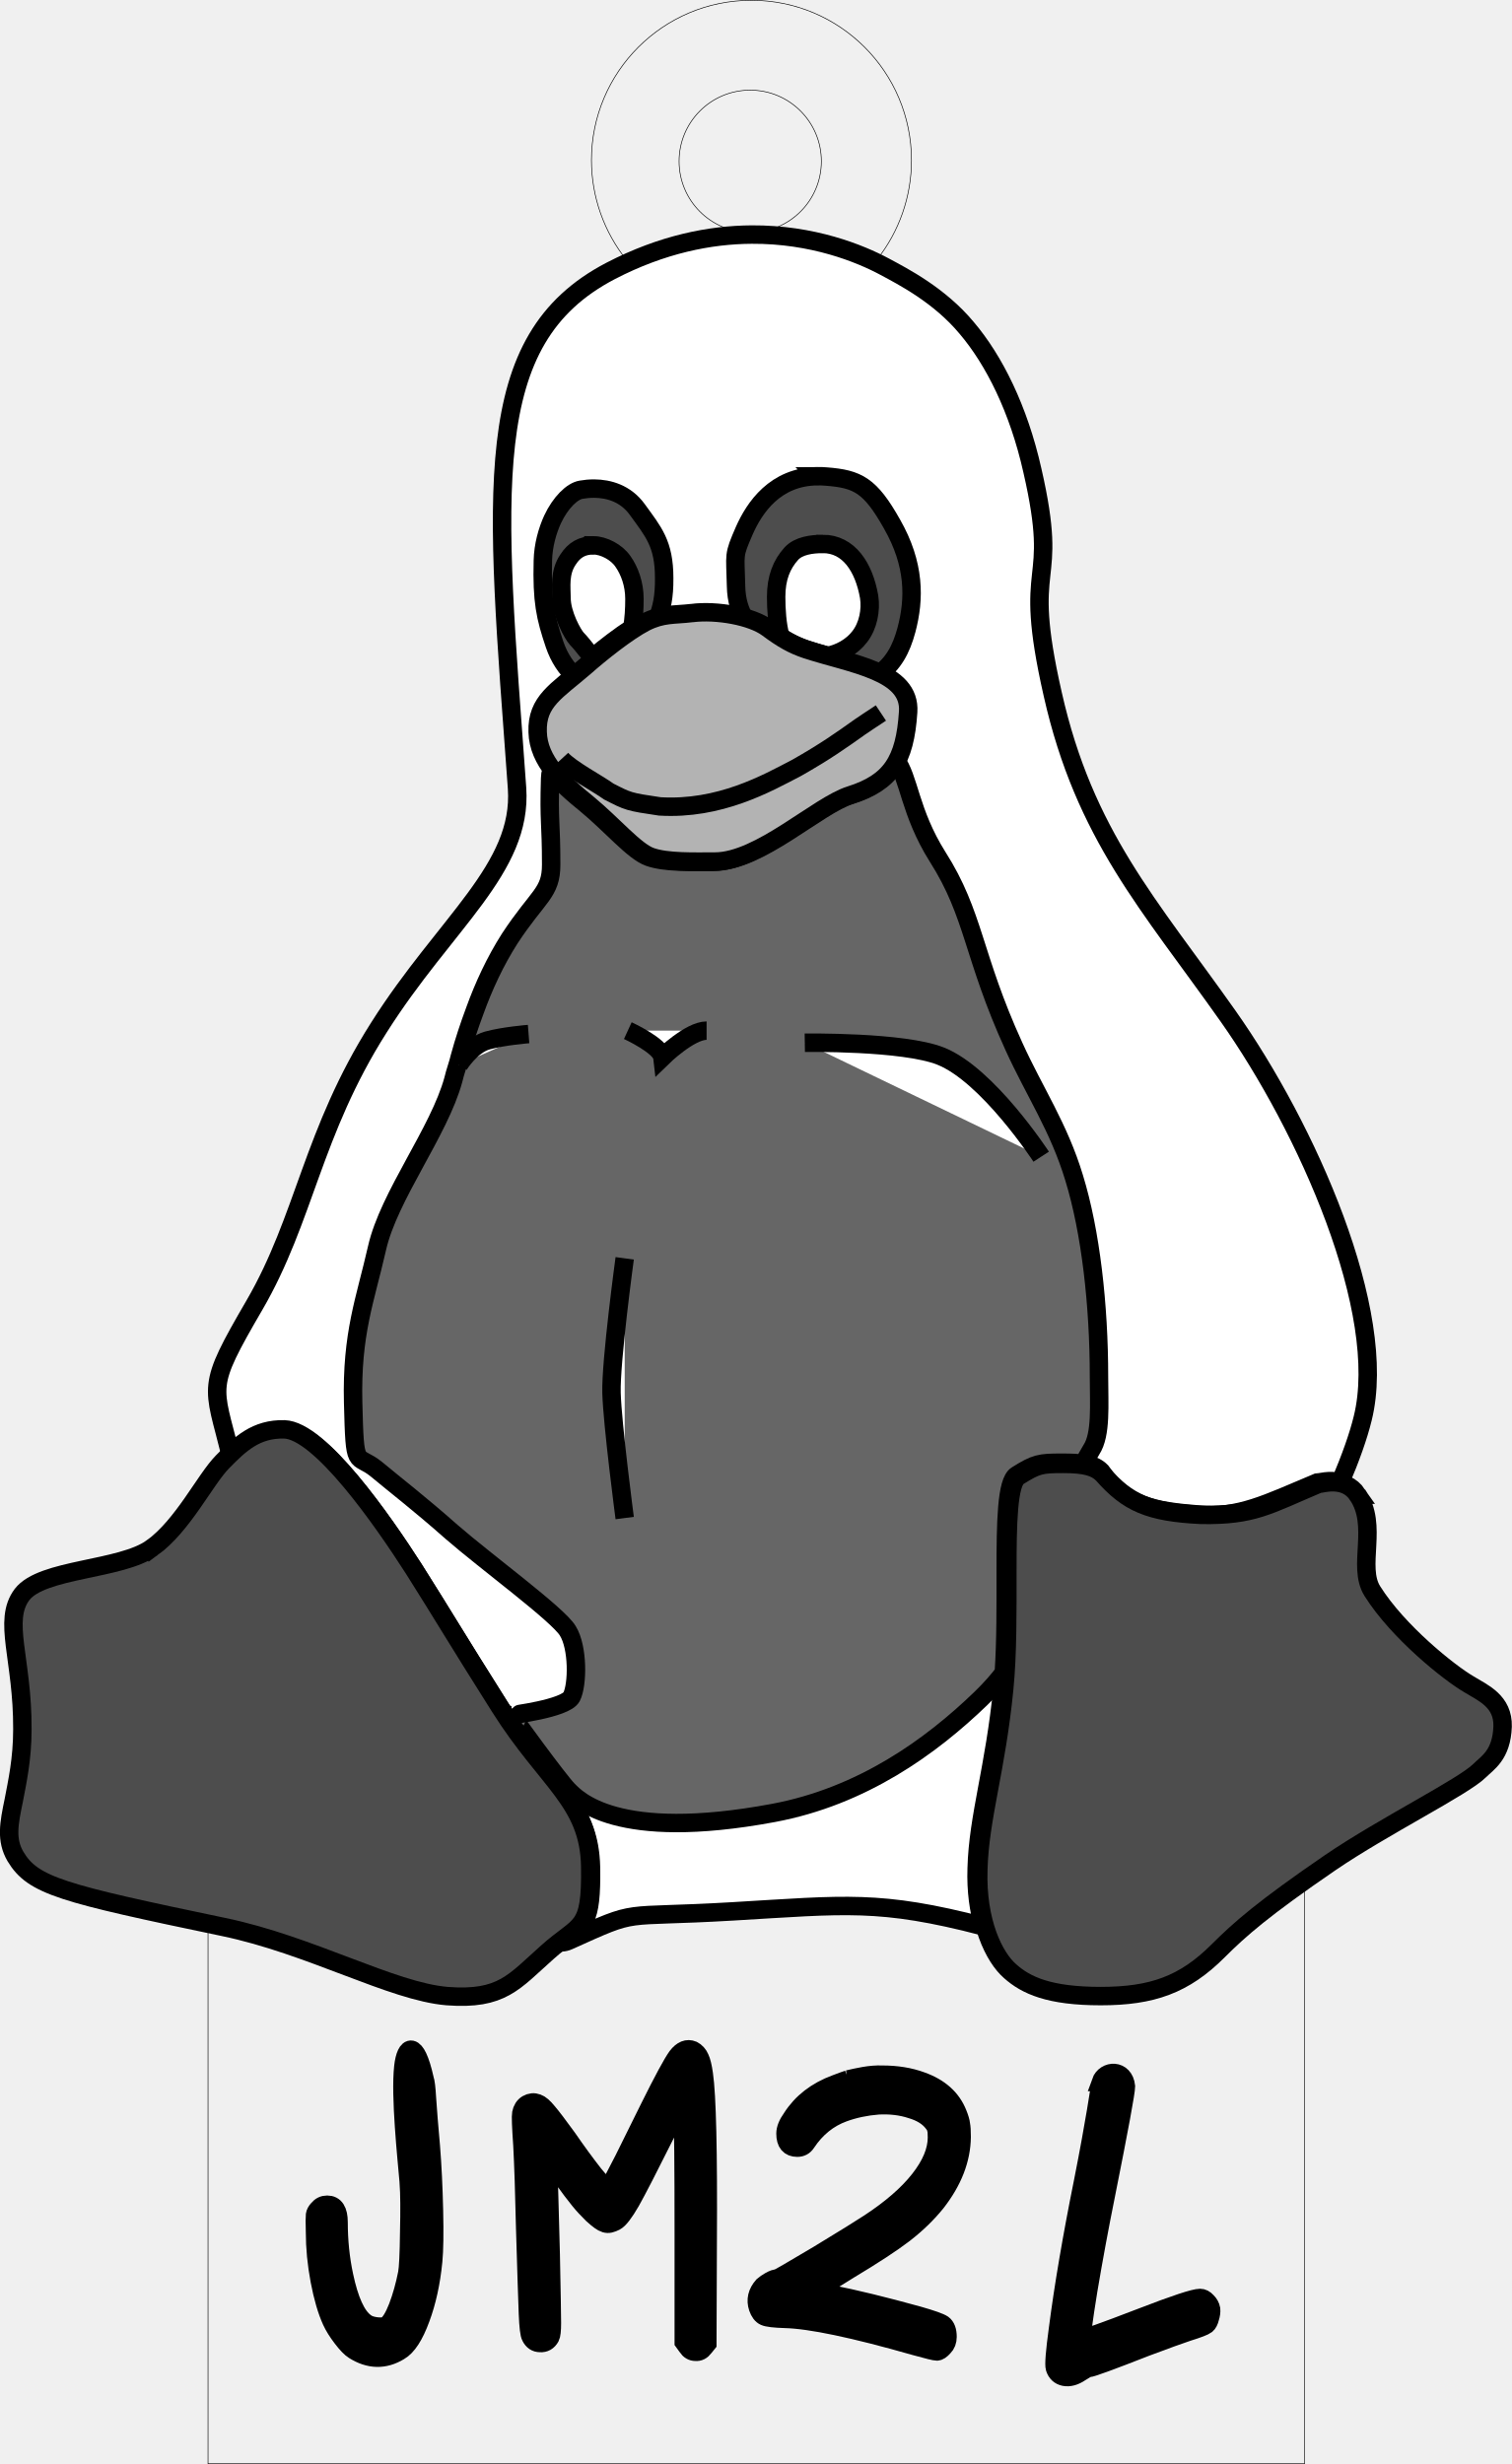
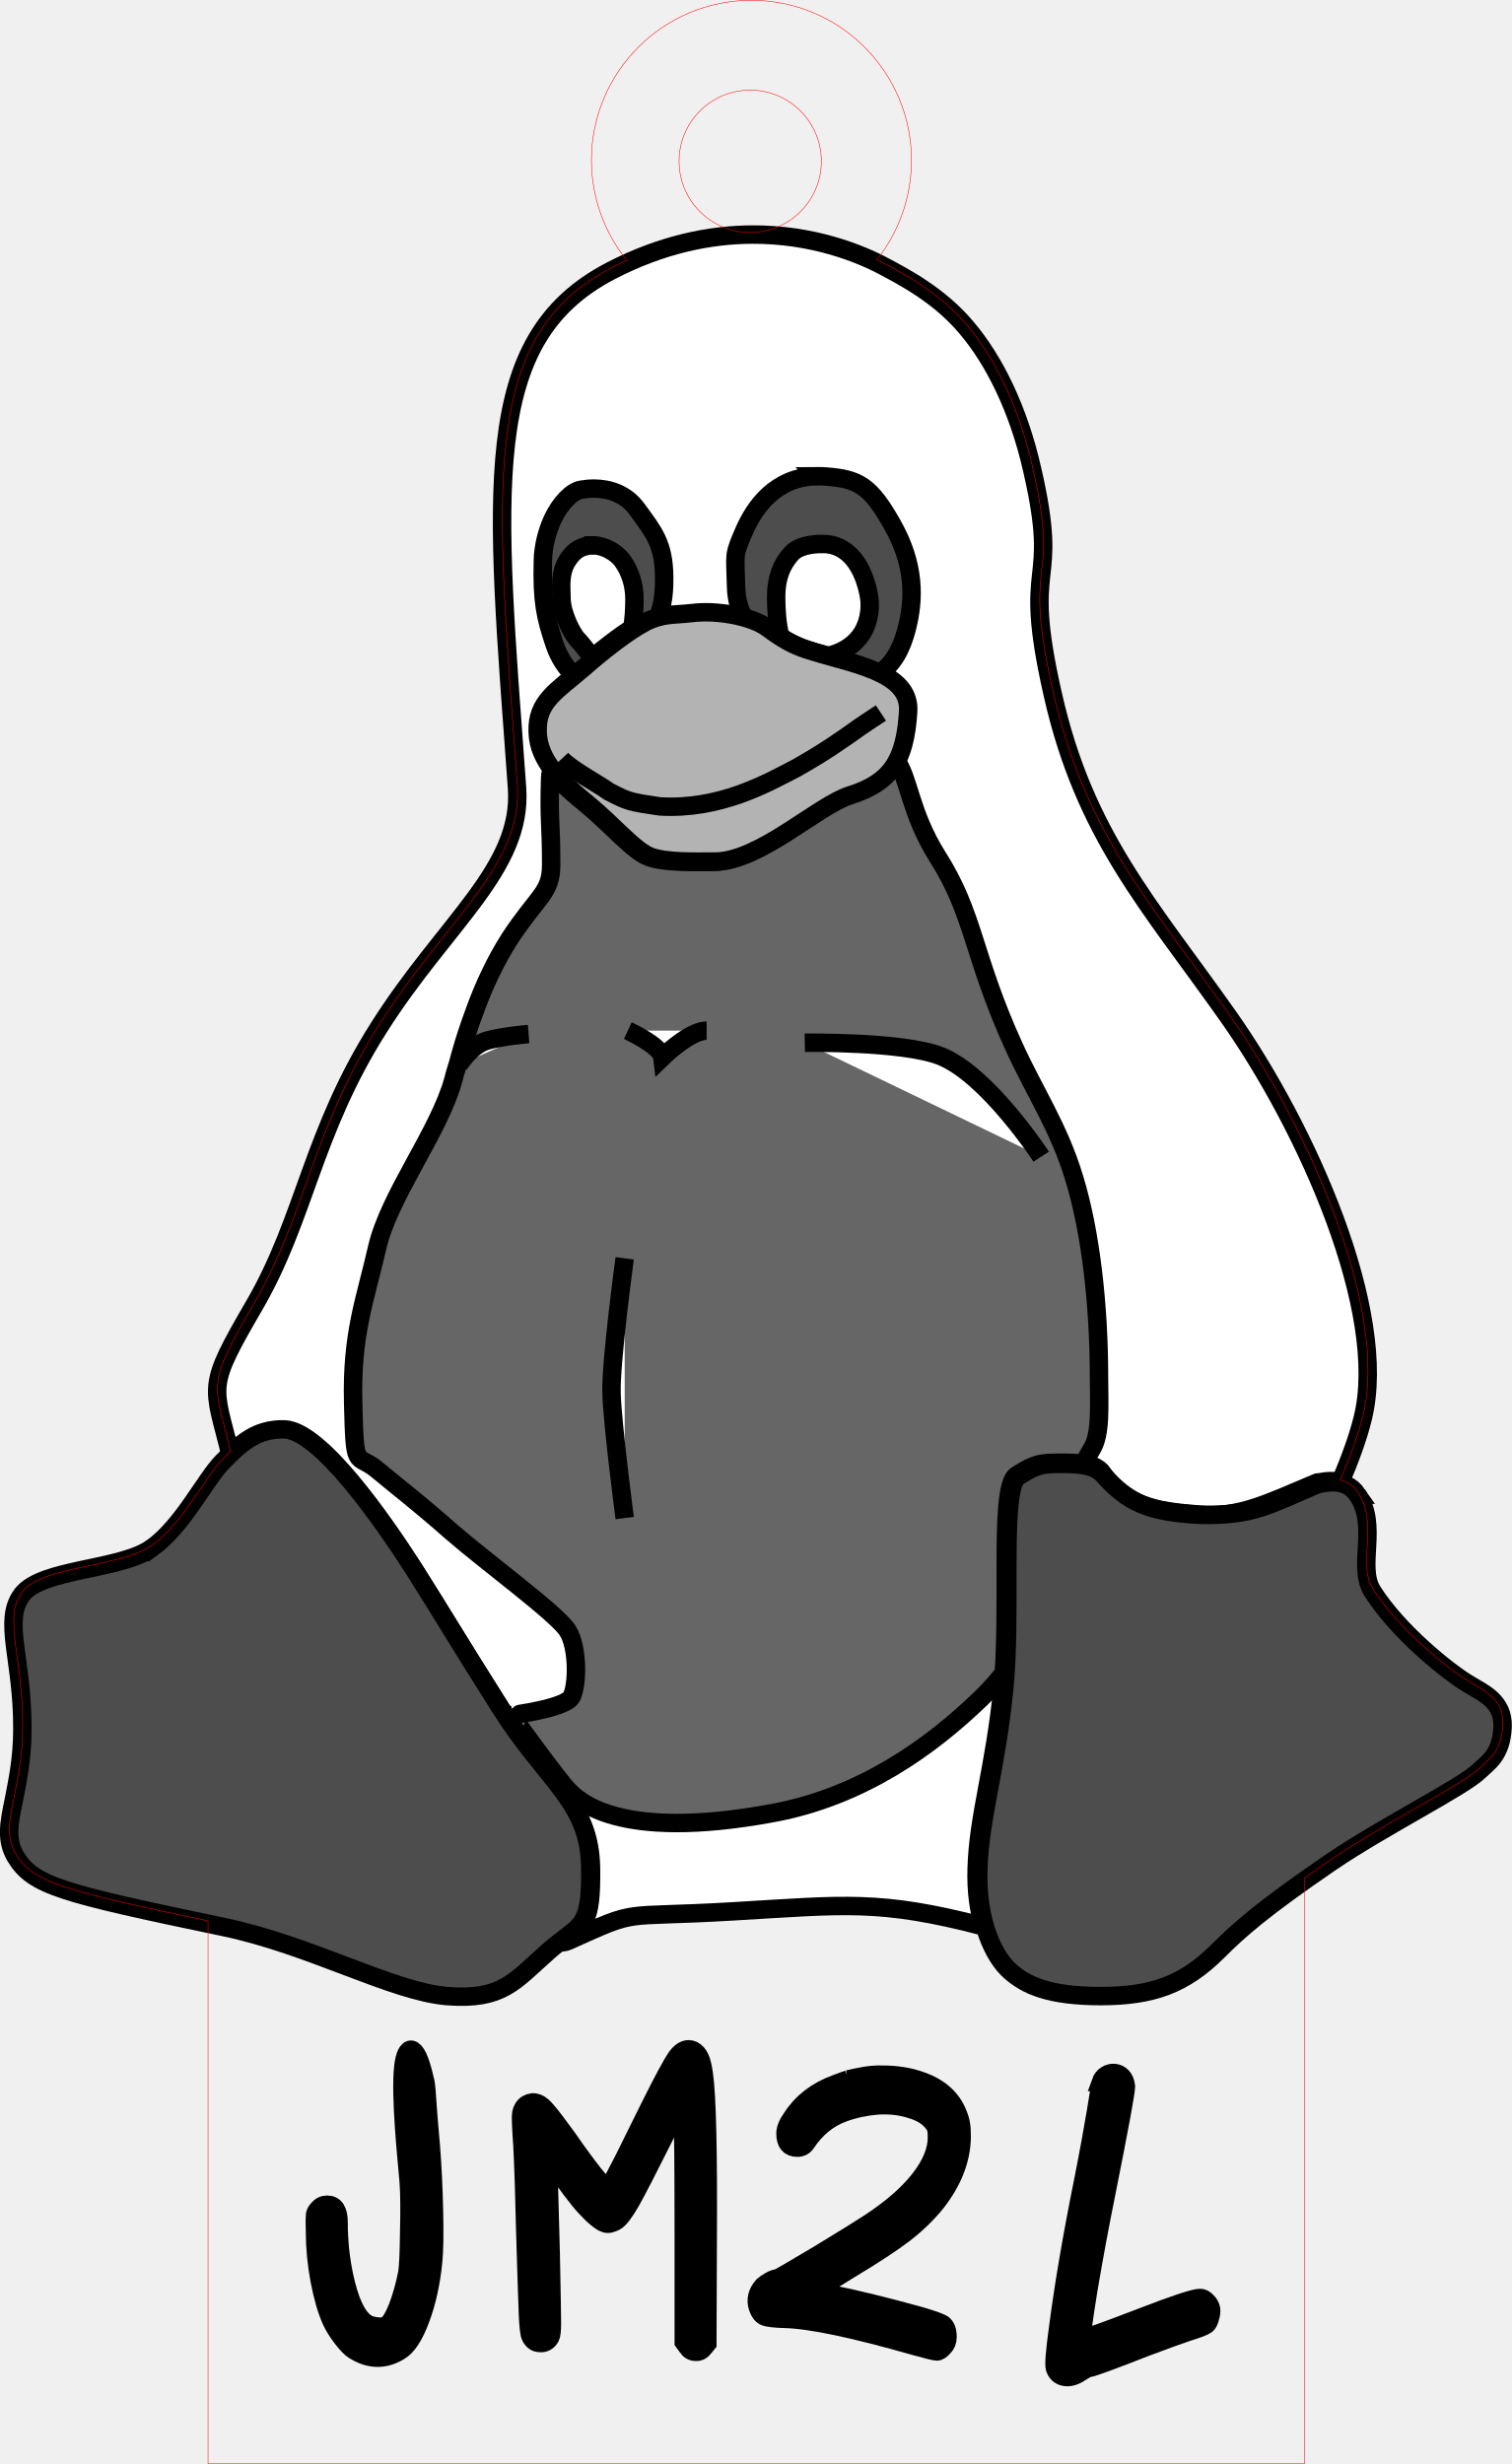
<svg xmlns="http://www.w3.org/2000/svg" width="30mm" height="48.897mm" viewBox="0 0 106.299 173.257" id="svg2" version="1.1">
  <defs id="defs4">
    <linearGradient id="al" x1="129.342" gradientUnits="userSpaceOnUse" x2="195.598" gradientTransform="matrix(1,0,0,-1,8.3999,368.3)" y1="259.305" y2="259.305">
      <stop stop-color="#FAC700" offset="0" id="stop6540" />
      <stop stop-color="#F7C400" offset=".415" id="stop6542" />
      <stop stop-color="#F7C400" offset="1" id="stop6544" />
    </linearGradient>
    <linearGradient id="am" x1="129.293" gradientUnits="userSpaceOnUse" x2="195.554" gradientTransform="matrix(1,0,0,-1,8.3999,368.3)" y1="259.311" y2="259.311">
      <stop stop-color="#F6C200" offset="0" id="stop6549" />
      <stop stop-color="#EFBC00" offset=".415" id="stop6551" />
      <stop stop-color="#EFBC00" offset="1" id="stop6553" />
    </linearGradient>
    <linearGradient id="an" x1="129.245" gradientUnits="userSpaceOnUse" x2="195.51" gradientTransform="matrix(1,0,0,-1,8.3999,368.3)" y1="259.317" y2="259.317">
      <stop stop-color="#F1BD00" offset="0" id="stop6558" />
      <stop stop-color="#E8B500" offset=".415" id="stop6560" />
      <stop stop-color="#E8B500" offset="1" id="stop6562" />
    </linearGradient>
    <linearGradient id="ao" x1="129.196" gradientUnits="userSpaceOnUse" x2="195.465" gradientTransform="matrix(1,0,0,-1,8.3999,368.3)" y1="259.322" y2="259.322">
      <stop stop-color="#EDB800" offset="0" id="stop6567" />
      <stop stop-color="#E0AD00" offset=".415" id="stop6569" />
      <stop stop-color="#E0AD00" offset="1" id="stop6571" />
    </linearGradient>
    <linearGradient id="ap" x1="129.148" gradientUnits="userSpaceOnUse" x2="195.422" gradientTransform="matrix(1,0,0,-1,8.3999,368.3)" y1="259.327" y2="259.327">
      <stop stop-color="#E9B300" offset="0" id="stop6576" />
      <stop stop-color="#D8A500" offset=".415" id="stop6578" />
      <stop stop-color="#D8A500" offset="1" id="stop6580" />
    </linearGradient>
    <linearGradient id="aq" x1="129.099" gradientUnits="userSpaceOnUse" x2="195.379" gradientTransform="matrix(1,0,0,-1,8.3999,368.3)" y1="259.332" y2="259.332">
      <stop stop-color="#E4AE00" offset="0" id="stop6585" />
      <stop stop-color="#D19E00" offset=".415" id="stop6587" />
      <stop stop-color="#D19E00" offset="1" id="stop6589" />
    </linearGradient>
    <linearGradient id="ar" x1="129.051" gradientUnits="userSpaceOnUse" x2="195.338" gradientTransform="matrix(1,0,0,-1,8.3999,368.3)" y1="259.336" y2="259.336">
      <stop stop-color="#E0A900" offset="0" id="stop6594" />
      <stop stop-color="#C99600" offset=".415" id="stop6596" />
      <stop stop-color="#C99600" offset="1" id="stop6598" />
    </linearGradient>
    <linearGradient id="w" x1="129.003" gradientUnits="userSpaceOnUse" x2="195.296" gradientTransform="matrix(1,0,0,-1,8.3999,368.3)" y1="259.34" y2="259.34">
      <stop stop-color="#DCA400" offset="0" id="stop6603" />
      <stop stop-color="#C18E00" offset=".415" id="stop6605" />
      <stop stop-color="#C18E00" offset="1" id="stop6607" />
    </linearGradient>
    <linearGradient id="x" x1="128.954" gradientUnits="userSpaceOnUse" x2="195.255" gradientTransform="matrix(1,0,0,-1,8.3999,368.3)" y1="259.343" y2="259.343">
      <stop stop-color="#D79F00" offset="0" id="stop6612" />
      <stop stop-color="#BA8700" offset=".415" id="stop6614" />
      <stop stop-color="#BA8700" offset="1" id="stop6616" />
    </linearGradient>
    <linearGradient id="y" x1="128.906" gradientUnits="userSpaceOnUse" x2="195.216" gradientTransform="matrix(1,0,0,-1,8.3999,368.3)" y1="259.348" y2="259.348">
      <stop stop-color="#D39B00" offset="0" id="stop6621" />
      <stop stop-color="#B27F00" offset=".415" id="stop6623" />
      <stop stop-color="#B27F00" offset="1" id="stop6625" />
    </linearGradient>
    <linearGradient id="z" x1="128.857" gradientUnits="userSpaceOnUse" x2="195.176" gradientTransform="matrix(1,0,0,-1,8.3999,368.3)" y1="259.35" y2="259.35">
      <stop stop-color="#CF9600" offset="0" id="stop6630" />
      <stop stop-color="#a70" offset=".415" id="stop6632" />
      <stop stop-color="#a70" offset="1" id="stop6634" />
    </linearGradient>
    <linearGradient id="aa" x1="128.809" gradientUnits="userSpaceOnUse" x2="195.137" gradientTransform="matrix(1,0,0,-1,8.3999,368.3)" y1="259.354" y2="259.354">
      <stop stop-color="#CA9100" offset="0" id="stop6639" />
      <stop stop-color="#A37000" offset=".415" id="stop6641" />
      <stop stop-color="#A37000" offset="1" id="stop6643" />
    </linearGradient>
    <linearGradient id="ab" x1="128.76" gradientUnits="userSpaceOnUse" x2="195.099" gradientTransform="matrix(1,0,0,-1,8.3999,368.3)" y1="259.356" y2="259.356">
      <stop stop-color="#C68C00" offset="0" id="stop6648" />
      <stop stop-color="#9B6800" offset=".415" id="stop6650" />
      <stop stop-color="#9B6800" offset="1" id="stop6652" />
    </linearGradient>
    <linearGradient id="ac" x1="128.712" gradientUnits="userSpaceOnUse" x2="195.062" gradientTransform="matrix(1,0,0,-1,8.3999,368.3)" y1="259.358" y2="259.358">
      <stop stop-color="#C28700" offset="0" id="stop6657" />
      <stop stop-color="#936000" offset=".415" id="stop6659" />
      <stop stop-color="#936000" offset="1" id="stop6661" />
    </linearGradient>
    <linearGradient id="ad" x1="128.663" gradientUnits="userSpaceOnUse" x2="195.025" gradientTransform="matrix(1,0,0,-1,8.3999,368.3)" y1="259.36" y2="259.36">
      <stop stop-color="#BD8200" offset="0" id="stop6666" />
      <stop stop-color="#8C5900" offset=".415" id="stop6668" />
      <stop stop-color="#8C5900" offset="1" id="stop6670" />
    </linearGradient>
    <linearGradient id="ae" x1="128.615" gradientUnits="userSpaceOnUse" x2="194.989" gradientTransform="matrix(1,0,0,-1,8.3999,368.3)" y1="259.362" y2="259.362">
      <stop stop-color="#B97D00" offset="0" id="stop6675" />
      <stop stop-color="#845100" offset=".415" id="stop6677" />
      <stop stop-color="#845100" offset="1" id="stop6679" />
    </linearGradient>
    <linearGradient id="af" x1="128.567" gradientUnits="userSpaceOnUse" x2="194.954" gradientTransform="matrix(1,0,0,-1,8.3999,368.3)" y1="259.364" y2="259.364">
      <stop stop-color="#B57800" offset="0" id="stop6684" />
      <stop stop-color="#7C4900" offset=".415" id="stop6686" />
      <stop stop-color="#7C4900" offset="1" id="stop6688" />
    </linearGradient>
    <linearGradient id="ah" x1="128.518" gradientUnits="userSpaceOnUse" x2="194.918" gradientTransform="matrix(1,0,0,-1,8.3999,368.3)" y1="259.366" y2="259.366">
      <stop stop-color="#B07300" offset="0" id="stop6693" />
      <stop stop-color="#754200" offset=".415" id="stop6695" />
      <stop stop-color="#754200" offset="1" id="stop6697" />
    </linearGradient>
    <linearGradient id="ai" x1="128.47" gradientUnits="userSpaceOnUse" x2="194.886" gradientTransform="matrix(1,0,0,-1,8.3999,368.3)" y1="259.367" y2="259.367">
      <stop stop-color="#AC6E00" offset="0" id="stop6702" />
      <stop stop-color="#6D3A00" offset=".415" id="stop6704" />
      <stop stop-color="#6D3A00" offset="1" id="stop6706" />
    </linearGradient>
    <linearGradient id="aj" x1="128.421" gradientUnits="userSpaceOnUse" x2="194.85" gradientTransform="matrix(1,0,0,-1,8.3999,368.3)" y1="259.369" y2="259.369">
      <stop stop-color="#A86A00" offset="0" id="stop6711" />
      <stop stop-color="#663200" offset=".415" id="stop6713" />
      <stop stop-color="#663200" offset="1" id="stop6715" />
    </linearGradient>
    <filter style="color-interpolation-filters:sRGB" id="filter22635">
      <feFlood flood-opacity="1" flood-color="rgb(214,214,214)" result="flood" id="feFlood22637" />
      <feComposite in="flood" in2="SourceGraphic" operator="in" result="composite1" id="feComposite22639" />
      <feGaussianBlur in="composite1" stdDeviation="3" result="blur" id="feGaussianBlur22641" />
      <feOffset dx="7" dy="7" result="offset" id="feOffset22643" />
      <feComposite in="SourceGraphic" in2="offset" operator="over" result="composite2" id="feComposite22645" />
    </filter>
  </defs>
  <g id="layer1" transform="translate(-11.14378,63.56283)">
    <path style="fill:#ffffff;stroke:#000000;stroke-width:1.296;stroke-miterlimit:4;stroke-dasharray:none;stroke-opacity:1" d="m 63.997,-47.069 c -2.928,0.017 -6.3,0.677 -9.913,2.553 -9.332,4.86 -8.116,15.358 -6.586,36.377 0.389,5.662 -5.03,9.428 -9.72,16.839 -4.69,7.387 -5.2,13.414 -8.748,19.513 -3.431,5.898 -2.922,5.508 -1.655,10.571 1.048,-1.017 2.112,-1.796 3.817,-1.754 2.503,0.073 6.877,6.343 9.088,9.793 2.211,3.499 2.746,4.471 6.075,9.744 3.329,5.273 6.269,6.634 6.342,11.202 0.062,3.901 -0.483,4.025 -2.075,5.252 0.176,-0.012 0.342,-0.05 0.496,-0.12 5.127,-2.309 3.353,-1.58 11.542,-2.065 7.947,-0.469 10.324,-0.841 17.637,1.053 -0.335,-1.117 -0.536,-2.482 -0.483,-4.074 0.097,-3.669 1.263,-7.024 1.822,-12.734 0.243,-2.454 0.219,-5.491 0.219,-8.189 0,-3.402 0.049,-6.294 0.778,-6.731 1.313,-0.826 1.604,-0.875 3.159,-0.875 1.555,0 2.26,0.097 2.771,0.607 1.693,2.457 3.744,2.79 6.864,3.038 2.833,0.26 4.776,-0.759 8.299,-2.235 0.159,0 0.906,-0.238 1.655,-0.032 0.718,-1.696 1.271,-3.235 1.579,-4.505 C 108.807,28.676 103.023,15.724 97.483,7.875 91.943,0.026 87.399,-4.834 85.163,-14.748 c -2.26,-9.939 0.559,-7.071 -1.434,-15.746 -0.972,-4.325 -2.697,-7.752 -4.617,-10.012 -1.92,-2.308 -4.496,-3.621 -5.759,-4.301 -1.746,-0.938 -5.077,-2.287 -9.356,-2.262 z" id="path5077" />
    <path style="fill:#4d4d4d;stroke:#000000;stroke-width:1.296;stroke-miterlimit:4;stroke-dasharray:none;stroke-opacity:1" d="m 52.933,-29.207 c -0.335,-0.003 -0.649,0.029 -0.923,0.078 -0.632,0.097 -1.457,0.899 -2.016,2.09 -0.364,0.802 -0.656,1.823 -0.681,2.892 -0.073,2.867 0.17,3.961 0.826,5.905 0.322,0.947 0.838,1.702 1.43,2.226 0.214,-0.177 0.436,-0.361 0.668,-0.562 1.045,-0.923 2.94,-2.454 4.253,-3.134 0.318,-0.159 0.605,-0.266 0.879,-0.343 0.296,-0.72 0.487,-1.533 0.474,-2.853 0,-2.43 -0.754,-3.256 -1.896,-4.836 -0.82,-1.13 -2.009,-1.454 -3.014,-1.463 z" id="path5081" />
    <path style="fill:#ffffff;stroke:#000000;stroke-width:1.296;stroke-miterlimit:4;stroke-dasharray:none;stroke-opacity:1" d="m 52.86,-25.217 c -0.778,0 -1.336,0.316 -1.774,0.996 -0.632,0.923 -0.461,1.968 -0.461,2.697 0,1.166 0.802,2.576 1.069,2.867 0.604,0.622 0.786,1.08 1.222,1.256 0.804,-0.67 1.788,-1.433 2.68,-2.005 0.118,-0.638 0.156,-1.355 0.156,-2.045 0,-1.045 -0.341,-1.969 -0.802,-2.625 -0.437,-0.656 -1.361,-1.142 -2.09,-1.142 z" id="path5123" />
    <path style="fill:#4d4d4d;stroke:#000000;stroke-width:1.296;stroke-miterlimit:4;stroke-dasharray:none;stroke-opacity:1" d="m 68.622,-30.078 c -2.982,0.028 -4.436,2.221 -5.142,3.815 -0.802,1.847 -0.632,1.579 -0.584,3.912 0.021,1.034 0.279,1.752 0.634,2.353 0.611,0.181 1.154,0.414 1.537,0.697 1.045,0.778 1.774,1.19 2.721,1.506 1.699,0.558 3.676,0.959 5.126,1.645 1.041,-0.722 1.599,-1.758 1.962,-3.115 0.584,-2.187 0.608,-4.617 -1.02,-7.46 -1.531,-2.721 -2.406,-3.159 -4.618,-3.33 -0.213,-0.018 -0.418,-0.026 -0.617,-0.024 z" id="path5171" />
    <path style="fill:#ffffff;stroke:#000000;stroke-width:1.296;stroke-miterlimit:4;stroke-dasharray:none;stroke-opacity:1" d="m 68.996,-25.314 c -0.778,0 -1.701,0.121 -2.211,0.68 -0.68,0.753 -1.069,1.701 -1.069,3.037 0,0.862 0.066,1.977 0.305,2.813 0.631,0.407 1.191,0.684 1.853,0.904 0.469,0.154 0.961,0.295 1.456,0.434 0.83,-0.147 1.723,-0.632 2.267,-1.357 0.583,-0.753 0.802,-1.847 0.656,-2.795 -0.364,-2.09 -1.434,-3.718 -3.256,-3.718 z" id="path5213" />
    <path style="fill:#666666;stroke:#000000;stroke-width:1.296;stroke-miterlimit:4;stroke-dasharray:none;stroke-opacity:1" d="m 74.124,-10.121 c -0.612,1.219 -1.642,1.969 -3.311,2.496 -2.284,0.705 -6.366,4.666 -9.525,4.666 -1.409,0 -3.378,0.073 -4.52,-0.34 -1.093,-0.389 -2.624,-2.235 -4.422,-3.718 -0.914,-0.741 -1.795,-1.508 -2.448,-2.35 -0.041,0.135 -0.067,0.307 -0.074,0.527 -0.097,3.11 0.073,3.062 0.073,6.075 0,2.017 -0.924,2.163 -2.916,5.2 -1.021,1.604 -1.822,3.329 -2.454,5.079 -0.389,1.045 -0.753,2.138 -1.045,3.208 -0.122,0.535 -0.34,1.094 -0.461,1.628 -0.996,3.669 -4.544,8.189 -5.37,11.858 -0.826,3.645 -1.798,5.978 -1.677,10.863 0.122,4.884 0.17,3.475 1.653,4.69 1.458,1.215 2.964,2.357 5.273,4.398 2.43,2.114 7.485,5.808 8.165,6.95 0.729,1.166 0.704,3.791 0.267,4.641 -0.437,0.826 -4.252,1.288 -4.228,1.288 -0.024,0 3.329,4.617 3.985,5.273 0.632,0.632 3.353,3.67 14.434,1.604 6.245,-1.166 11.081,-4.665 14.58,-8.043 0.693,-0.675 1.212,-1.268 1.62,-1.81 0.153,-2.245 0.134,-4.833 0.134,-7.168 0,-3.402 0.049,-6.294 0.778,-6.731 1.313,-0.826 1.604,-0.875 3.159,-0.875 0.658,0 1.158,0.021 1.561,0.079 0.11,-0.275 0.271,-0.576 0.525,-0.991 0.705,-1.069 0.535,-3.183 0.535,-5.127 0,-5.055 -0.584,-10.206 -1.75,-13.997 C 85.593,15.704 83.892,13.226 82.434,10.018 79.518,3.627 79.664,0.76 77.064,-3.322 75.09,-6.462 75.075,-8.899 74.124,-10.121 Z" id="path5305" />
    <path id="path5347" d="m 59.786,-20.455 c 1.774,-0.219 4.204,0.219 5.322,1.045 1.045,0.778 1.774,1.191 2.721,1.507 3.184,1.045 7.363,1.531 7.168,4.398 -0.219,3.426 -1.215,4.957 -4.058,5.856 -2.284,0.705 -6.366,4.666 -9.526,4.666 -1.409,0 -3.378,0.073 -4.52,-0.34 -1.093,-0.389 -2.624,-2.236 -4.423,-3.718 -1.798,-1.458 -3.475,-3.013 -3.523,-5.054 -0.073,-2.162 1.336,-2.867 3.329,-4.592 1.045,-0.923 2.94,-2.454 4.253,-3.135 1.215,-0.607 1.992,-0.486 3.256,-0.632 z" style="fill:#b3b3b3;stroke:#000000;stroke-width:1.296;stroke-miterlimit:4;stroke-dasharray:none;stroke-opacity:1" />
    <path style="fill:#4d4d4d;stroke:#000000;stroke-width:1.296;stroke-miterlimit:4;stroke-dasharray:none;stroke-opacity:1" d="m 106.588,41.534 c 1.507,2.187 -0.049,5.03 1.045,6.78 1.798,2.867 5.419,5.759 6.804,6.561 0.996,0.607 2.406,1.19 2.357,2.964 -0.073,2.017 -1.069,2.552 -1.628,3.111 -1.118,1.118 -6.756,3.912 -10.498,6.464 -4.714,3.232 -6.342,4.666 -7.873,6.196 -2.381,2.382 -4.641,3.183 -8.262,3.183 -3.621,0 -5.249,-0.753 -6.366,-1.75 -1.118,-0.972 -2.357,-3.451 -2.236,-7.144 0.097,-3.669 1.264,-7.023 1.822,-12.733 0.243,-2.454 0.219,-5.491 0.219,-8.189 0,-3.402 0.049,-6.294 0.778,-6.731 1.313,-0.826 1.604,-0.875 3.159,-0.875 1.555,0 2.26,0.217 2.77,0.728 1.761,2.009 3.256,2.683 6.925,2.857 3.669,0.059 4.672,-0.666 8.239,-2.175 0.243,0 1.847,-0.559 2.746,0.753 z" id="path5833" />
    <path style="fill:#4d4d4d;stroke:#000000;stroke-width:1.296;stroke-miterlimit:4;stroke-dasharray:none;stroke-opacity:1" d="m 21.83,45.277 c -2.187,1.579 -7.727,1.434 -9.137,3.28 -1.385,1.847 0.049,4.52 0.024,9.477 0,2.114 -0.364,3.718 -0.607,5.006 -0.34,1.628 -0.559,2.771 0.122,3.937 1.239,2.066 3.232,2.576 14.629,4.957 6.099,1.264 11.858,4.544 15.722,4.86 3.864,0.292 4.69,-0.996 7.047,-3.086 2.333,-2.09 3.086,-1.434 3.013,-6.026 -0.073,-4.568 -3.013,-5.929 -6.342,-11.202 -3.329,-5.273 -3.864,-6.245 -6.075,-9.744 -2.211,-3.451 -6.585,-9.72 -9.088,-9.793 -1.993,-0.049 -3.11,1.021 -4.35,2.285 -1.239,1.264 -2.77,4.471 -4.957,6.051 z" id="path6009" />
    <path style="fill:#b3b3b3;stroke:#000000;stroke-width:1.296;stroke-miterlimit:4;stroke-dasharray:none;stroke-opacity:1" d="m 73.081,-13.428 c -1.466,0.976 -0.478,0.306 -1.466,0.976 -1.318,0.938 -2.447,1.74 -4.446,2.874 -2.139,1.119 -5.426,2.968 -9.635,2.718 -2.208,-0.324 -2.216,-0.346 -3.58,-1.042 -0.81,-0.585 -2.667,-1.555 -3.338,-2.286" id="path6537" />
-     <path style="fill:none;stroke:#000000;stroke-width:0.043;stroke-miterlimit:4;stroke-dasharray:none;stroke-opacity:1" d="m 63.979,-63.541 a 11.251,11.251 0 0 0 -11.25,11.251 11.251,11.251 0 0 0 2.486,7.038 c -0.367,0.168 -0.737,0.346 -1.11,0.539 -9.332,4.86 -8.116,15.358 -6.586,36.377 0.389,5.662 -5.03,9.429 -9.72,16.84 -4.69,7.387 -5.2,13.413 -8.749,19.512 -3.403,5.851 -2.928,5.521 -1.684,10.457 -0.186,0.179 -0.372,0.364 -0.56,0.556 -1.239,1.264 -2.77,4.471 -4.957,6.051 -2.187,1.579 -7.727,1.434 -9.137,3.28 -1.385,1.847 0.049,4.52 0.024,9.477 0,2.114 -0.365,3.718 -0.608,5.006 -0.34,1.628 -0.558,2.771 0.122,3.937 1.195,1.991 3.175,2.554 13.52,4.724 l 0,38.17 77.097,0 0,-41.188 c 0.555,-0.393 1.149,-0.808 1.821,-1.268 3.742,-2.551 9.379,-5.346 10.497,-6.464 0.559,-0.559 1.555,-1.093 1.628,-3.111 0.049,-1.774 -1.361,-2.357 -2.357,-2.964 -1.385,-0.802 -5.006,-3.693 -6.804,-6.561 -1.094,-1.75 0.462,-4.593 -1.045,-6.78 -0.345,-0.503 -0.793,-0.731 -1.229,-0.821 0.727,-1.714 1.289,-3.272 1.601,-4.554 C 108.828,28.479 103.044,15.527 97.505,7.678 91.964,-0.171 87.42,-5.031 85.185,-14.945 c -2.26,-9.939 0.559,-7.071 -1.434,-15.746 -0.972,-4.325 -2.697,-7.752 -4.617,-10.012 -1.92,-2.308 -4.496,-3.621 -5.759,-4.301 -0.174,-0.094 -0.376,-0.193 -0.581,-0.293 a 11.251,11.251 0 0 0 2.437,-6.993 11.251,11.251 0 0 0 -11.251,-11.251 z" id="path5077-5" />
+     <path style="fill:none;stroke:#ff0000;stroke-width:0.035;stroke-miterlimit:4;stroke-dasharray:none;stroke-opacity:1" d="m 63.979,-63.541 a 11.251,11.251 0 0 0 -11.25,11.251 11.251,11.251 0 0 0 2.486,7.038 c -0.367,0.168 -0.737,0.346 -1.11,0.539 -9.332,4.86 -8.116,15.358 -6.586,36.377 0.389,5.662 -5.03,9.429 -9.72,16.84 -4.69,7.387 -5.2,13.413 -8.749,19.512 -3.403,5.851 -2.928,5.521 -1.684,10.457 -0.186,0.179 -0.372,0.364 -0.56,0.556 -1.239,1.264 -2.77,4.471 -4.957,6.051 -2.187,1.579 -7.727,1.434 -9.137,3.28 -1.385,1.847 0.049,4.52 0.024,9.477 0,2.114 -0.365,3.718 -0.608,5.006 -0.34,1.628 -0.558,2.771 0.122,3.937 1.195,1.991 3.175,2.554 13.52,4.724 l 0,38.17 77.097,0 0,-41.188 c 0.555,-0.393 1.149,-0.808 1.821,-1.268 3.742,-2.551 9.379,-5.346 10.497,-6.464 0.559,-0.559 1.555,-1.093 1.628,-3.111 0.049,-1.774 -1.361,-2.357 -2.357,-2.964 -1.385,-0.802 -5.006,-3.693 -6.804,-6.561 -1.094,-1.75 0.462,-4.593 -1.045,-6.78 -0.345,-0.503 -0.793,-0.731 -1.229,-0.821 0.727,-1.714 1.289,-3.272 1.601,-4.554 C 108.828,28.479 103.044,15.527 97.505,7.678 91.964,-0.171 87.42,-5.031 85.185,-14.945 c -2.26,-9.939 0.559,-7.071 -1.434,-15.746 -0.972,-4.325 -2.697,-7.752 -4.617,-10.012 -1.92,-2.308 -4.496,-3.621 -5.759,-4.301 -0.174,-0.094 -0.376,-0.193 -0.581,-0.293 a 11.251,11.251 0 0 0 2.437,-6.993 11.251,11.251 0 0 0 -11.251,-11.251 z" id="path5077-5" />
    <path style="fill:#ffffff;fill-rule:evenodd;stroke:#000000;stroke-width:1.296;stroke-linecap:butt;stroke-linejoin:miter;stroke-miterlimit:4;stroke-dasharray:none;stroke-opacity:1" d="m 67.73,9.758 c 0,0 6.917,-0.104 9.546,0.938 3.319,1.315 7.074,7.074 7.074,7.074" id="path10337" />
    <path style="fill:#ffffff;fill-rule:evenodd;stroke:#000000;stroke-width:1.296;stroke-linecap:butt;stroke-linejoin:miter;stroke-miterlimit:4;stroke-dasharray:none;stroke-opacity:1" d="m 55.286,8.906 c 0,0 2.335,1.072 2.429,1.875 0,0 1.918,-1.875 3.111,-1.875" id="path10339" />
    <path style="fill:#ffffff;fill-rule:evenodd;stroke:#000000;stroke-width:1.296;stroke-linecap:butt;stroke-linejoin:miter;stroke-miterlimit:4;stroke-dasharray:none;stroke-opacity:1" d="m 55.067,24.918 c 0,0 -0.989,7.253 -0.927,9.472 0.062,2.219 0.927,8.789 0.927,8.789" id="path10341" />
    <path style="fill:#ffffff;fill-rule:evenodd;stroke:#000000;stroke-width:1.296;stroke-linecap:butt;stroke-linejoin:miter;stroke-miterlimit:4;stroke-dasharray:none;stroke-opacity:1" d="m 43.402,11.323 c 0,0 0.861,-1.406 2.006,-1.723 1.145,-0.317 2.901,-0.454 2.901,-0.454" id="path10569" />
    <path style="font-style:normal;font-variant:normal;font-weight:500;font-stretch:normal;font-size:134.794px;line-height:125%;font-family:PWTinselLetters;-inkscape-font-specification:'PWTinselLetters, Medium';text-align:start;letter-spacing:0px;word-spacing:0px;writing-mode:lr-tb;text-anchor:start;fill:#000000;fill-opacity:1;stroke:#000000;stroke-width:1.296;stroke-linecap:butt;stroke-linejoin:miter;stroke-miterlimit:4;stroke-dasharray:none;stroke-opacity:1" d="m 39.888,89.925 c 0.055,0.775 0.064,1.938 0.027,3.489 -0.018,1.528 -0.065,2.486 -0.138,2.873 -0.166,0.844 -0.386,1.63 -0.662,2.36 -0.276,0.707 -0.543,1.14 -0.8,1.299 -0.147,0.091 -0.395,0.115 -0.745,0.069 -0.331,-0.046 -0.579,-0.137 -0.745,-0.274 -0.625,-0.456 -1.122,-1.551 -1.49,-3.284 -0.258,-1.209 -0.386,-2.463 -0.386,-3.762 0,-0.821 -0.267,-1.232 -0.8,-1.232 -0.258,0 -0.469,0.103 -0.635,0.308 -0.129,0.137 -0.202,0.274 -0.22,0.41 -0.018,0.137 -0.018,0.536 0,1.197 0,1.117 0.11,2.257 0.331,3.42 0.221,1.163 0.497,2.109 0.828,2.839 0.166,0.365 0.414,0.764 0.745,1.197 0.331,0.433 0.607,0.718 0.828,0.855 1.085,0.684 2.153,0.707 3.201,0.069 0.552,-0.319 1.048,-1.083 1.49,-2.292 0.442,-1.186 0.736,-2.531 0.883,-4.036 0.074,-0.753 0.092,-1.938 0.055,-3.557 -0.037,-1.642 -0.11,-3.147 -0.22,-4.515 -0.129,-1.437 -0.221,-2.577 -0.276,-3.42 -0.037,-0.684 -0.092,-1.129 -0.166,-1.334 -0.618,-2.783 -1.323,-2.374 -1.49,-0.843 -0.229,2.097 0.232,6.376 0.386,8.163 z" id="path4280" />
    <path style="font-style:normal;font-variant:normal;font-weight:500;font-stretch:normal;font-size:134.794px;line-height:125%;font-family:PWTinselLetters;-inkscape-font-specification:'PWTinselLetters, Medium';text-align:start;letter-spacing:0px;word-spacing:0px;writing-mode:lr-tb;text-anchor:start;fill:#000000;fill-opacity:1;stroke:#000000;stroke-width:1.296;stroke-linecap:butt;stroke-linejoin:miter;stroke-miterlimit:4;stroke-dasharray:none;stroke-opacity:1" d="m 53.867,90.38 c -0.037,0.023 -0.359,-0.33 -0.966,-1.06 -0.589,-0.752 -1.214,-1.608 -1.876,-2.566 -0.644,-0.889 -1.104,-1.493 -1.38,-1.813 -0.276,-0.342 -0.515,-0.547 -0.718,-0.616 -0.239,-0.091 -0.478,-0.069 -0.718,0.068 -0.221,0.137 -0.359,0.354 -0.414,0.65 -0.037,0.182 -0.009,0.935 0.083,2.257 0.074,1.391 0.138,3.329 0.193,5.814 0.092,3.101 0.156,5.108 0.193,6.02 0.037,0.912 0.101,1.448 0.193,1.608 0.147,0.296 0.368,0.444 0.662,0.444 0.313,0.023 0.552,-0.114 0.718,-0.41 0.074,-0.137 0.111,-0.467 0.111,-0.992 0,-0.502 -0.028,-2.109 -0.083,-4.823 -0.092,-3.694 -0.157,-5.78 -0.193,-6.259 l -0.055,-0.684 0.331,0.479 c 1.067,1.551 1.858,2.6 2.373,3.147 l 0.476,0.49 c 0.829,0.749 1.037,0.792 1.621,0.502 0.258,-0.137 0.617,-0.604 1.077,-1.402 0.46,-0.821 1.241,-2.337 2.345,-4.549 l 1.242,-2.497 0.055,0.889 c 0.055,0.661 0.083,3.489 0.083,8.483 l 0,7.559 0.248,0.342 c 0.147,0.228 0.341,0.342 0.58,0.342 0.239,0.023 0.441,-0.08 0.607,-0.308 l 0.221,-0.274 0.027,-7.183 c 0.037,-6.339 -0.055,-10.261 -0.276,-11.766 -0.074,-0.524 -0.166,-0.901 -0.276,-1.129 -0.11,-0.251 -0.276,-0.433 -0.497,-0.547 -0.386,-0.16 -0.754,-0.012 -1.104,0.444 -0.331,0.456 -0.984,1.665 -1.959,3.626 -0.865,1.756 -1.463,2.964 -1.794,3.626 l -0.745,1.437 z" id="path4283" />
    <path style="font-style:normal;font-variant:normal;font-weight:500;font-stretch:normal;font-size:134.794px;line-height:125%;font-family:PWTinselLetters;-inkscape-font-specification:'PWTinselLetters, Medium';text-align:start;letter-spacing:0px;word-spacing:0px;writing-mode:lr-tb;text-anchor:start;fill:#000000;fill-opacity:1;stroke:#000000;stroke-width:1.296;stroke-linecap:butt;stroke-linejoin:miter;stroke-miterlimit:4;stroke-dasharray:none;stroke-opacity:1" d="m 70.778,82.651 c 0,0 -0.522,0.182 -0.872,0.319 -1.361,0.502 -2.392,1.299 -3.091,2.394 -0.294,0.41 -0.442,0.775 -0.442,1.095 0,0.661 0.276,0.992 0.828,0.992 0.276,0 0.487,-0.114 0.634,-0.342 0.681,-1.026 1.554,-1.733 2.621,-2.12 0.754,-0.274 1.564,-0.445 2.428,-0.513 0.846,-0.046 1.619,0.045 2.318,0.273 0.699,0.205 1.214,0.525 1.545,0.958 0.129,0.16 0.202,0.296 0.22,0.41 0.037,0.091 0.055,0.297 0.055,0.616 0,0.935 -0.414,1.927 -1.242,2.975 -0.809,1.026 -1.978,2.041 -3.505,3.044 -0.515,0.342 -1.711,1.083 -3.587,2.223 -1.876,1.117 -2.842,1.676 -2.898,1.676 -0.129,0 -0.294,0.057 -0.497,0.171 -0.202,0.114 -0.368,0.228 -0.497,0.342 -0.423,0.479 -0.542,0.992 -0.359,1.539 0.11,0.319 0.266,0.525 0.469,0.616 0.202,0.091 0.681,0.148 1.435,0.171 1.784,0.046 4.829,0.684 9.134,1.915 0.901,0.251 1.417,0.376 1.545,0.376 0.129,0 0.285,-0.103 0.469,-0.308 0.184,-0.182 0.276,-0.422 0.276,-0.718 0,-0.433 -0.11,-0.73 -0.331,-0.89 -0.202,-0.137 -0.782,-0.342 -1.738,-0.615 -2.392,-0.661 -4.452,-1.163 -6.181,-1.505 -0.644,-0.137 -0.966,-0.217 -0.966,-0.239 0,-0.046 0.763,-0.536 2.29,-1.471 1.711,-1.026 2.999,-1.87 3.864,-2.531 0.883,-0.684 1.637,-1.414 2.262,-2.189 1.177,-1.505 1.775,-3.044 1.794,-4.617 0,-0.41 -0.018,-0.707 -0.055,-0.889 -0.018,-0.182 -0.092,-0.433 -0.221,-0.752 -0.423,-1.072 -1.278,-1.836 -2.566,-2.292 -0.809,-0.296 -1.72,-0.445 -2.732,-0.445 -0.859,-0.038 -1.758,0.181 -2.412,0.331 z" id="path4285" />
    <path style="font-style:normal;font-variant:normal;font-weight:500;font-stretch:normal;font-size:134.794px;line-height:125%;font-family:PWTinselLetters;-inkscape-font-specification:'PWTinselLetters, Medium';text-align:start;letter-spacing:0px;word-spacing:0px;writing-mode:lr-tb;text-anchor:start;fill:#000000;fill-opacity:1;stroke:#000000;stroke-width:1.296;stroke-linecap:butt;stroke-linejoin:miter;stroke-miterlimit:4;stroke-dasharray:none;stroke-opacity:1" d="m 88.544,82.833 c -0.1,0.524 -0.378,2.622 -1.242,6.978 -0.791,3.922 -1.379,7.377 -1.766,10.364 -0.221,1.619 -0.294,2.542 -0.221,2.771 0.11,0.342 0.331,0.547 0.662,0.615 0.35,0.068 0.727,-0.034 1.131,-0.308 0.313,-0.205 0.506,-0.308 0.579,-0.308 0.184,0 1.527,-0.491 4.029,-1.471 1.398,-0.524 2.373,-0.878 2.925,-1.06 0.736,-0.228 1.178,-0.399 1.325,-0.513 0.11,-0.091 0.193,-0.251 0.248,-0.479 0.074,-0.228 0.101,-0.433 0.083,-0.616 -0.037,-0.205 -0.138,-0.387 -0.304,-0.547 -0.147,-0.16 -0.304,-0.24 -0.469,-0.24 -0.405,0 -1.785,0.456 -4.139,1.368 -2.723,1.049 -4.112,1.539 -4.167,1.471 -0.055,-0.091 0.092,-1.22 0.442,-3.386 0.368,-2.189 0.782,-4.424 1.242,-6.704 0.938,-4.697 1.407,-7.24 1.407,-7.627 -0.124,-1.235 -1.462,-1.172 -1.766,-0.308 z" id="path4287" />
-     <circle style="fill:none;fill-opacity:1;stroke:#000000;stroke-width:0.043;stroke-linejoin:bevel;stroke-miterlimit:4;stroke-dasharray:none;stroke-opacity:1" id="path3658" cx="63.892" cy="-52.222" r="5.002" />
+     <circle style="fill:none;fill-opacity:1;stroke:#ff0000;stroke-width:0.035;stroke-linejoin:bevel;stroke-miterlimit:4;stroke-dasharray:none;stroke-opacity:1" id="path3658" cx="63.892" cy="-52.222" r="5.002" />
  </g>
</svg>
